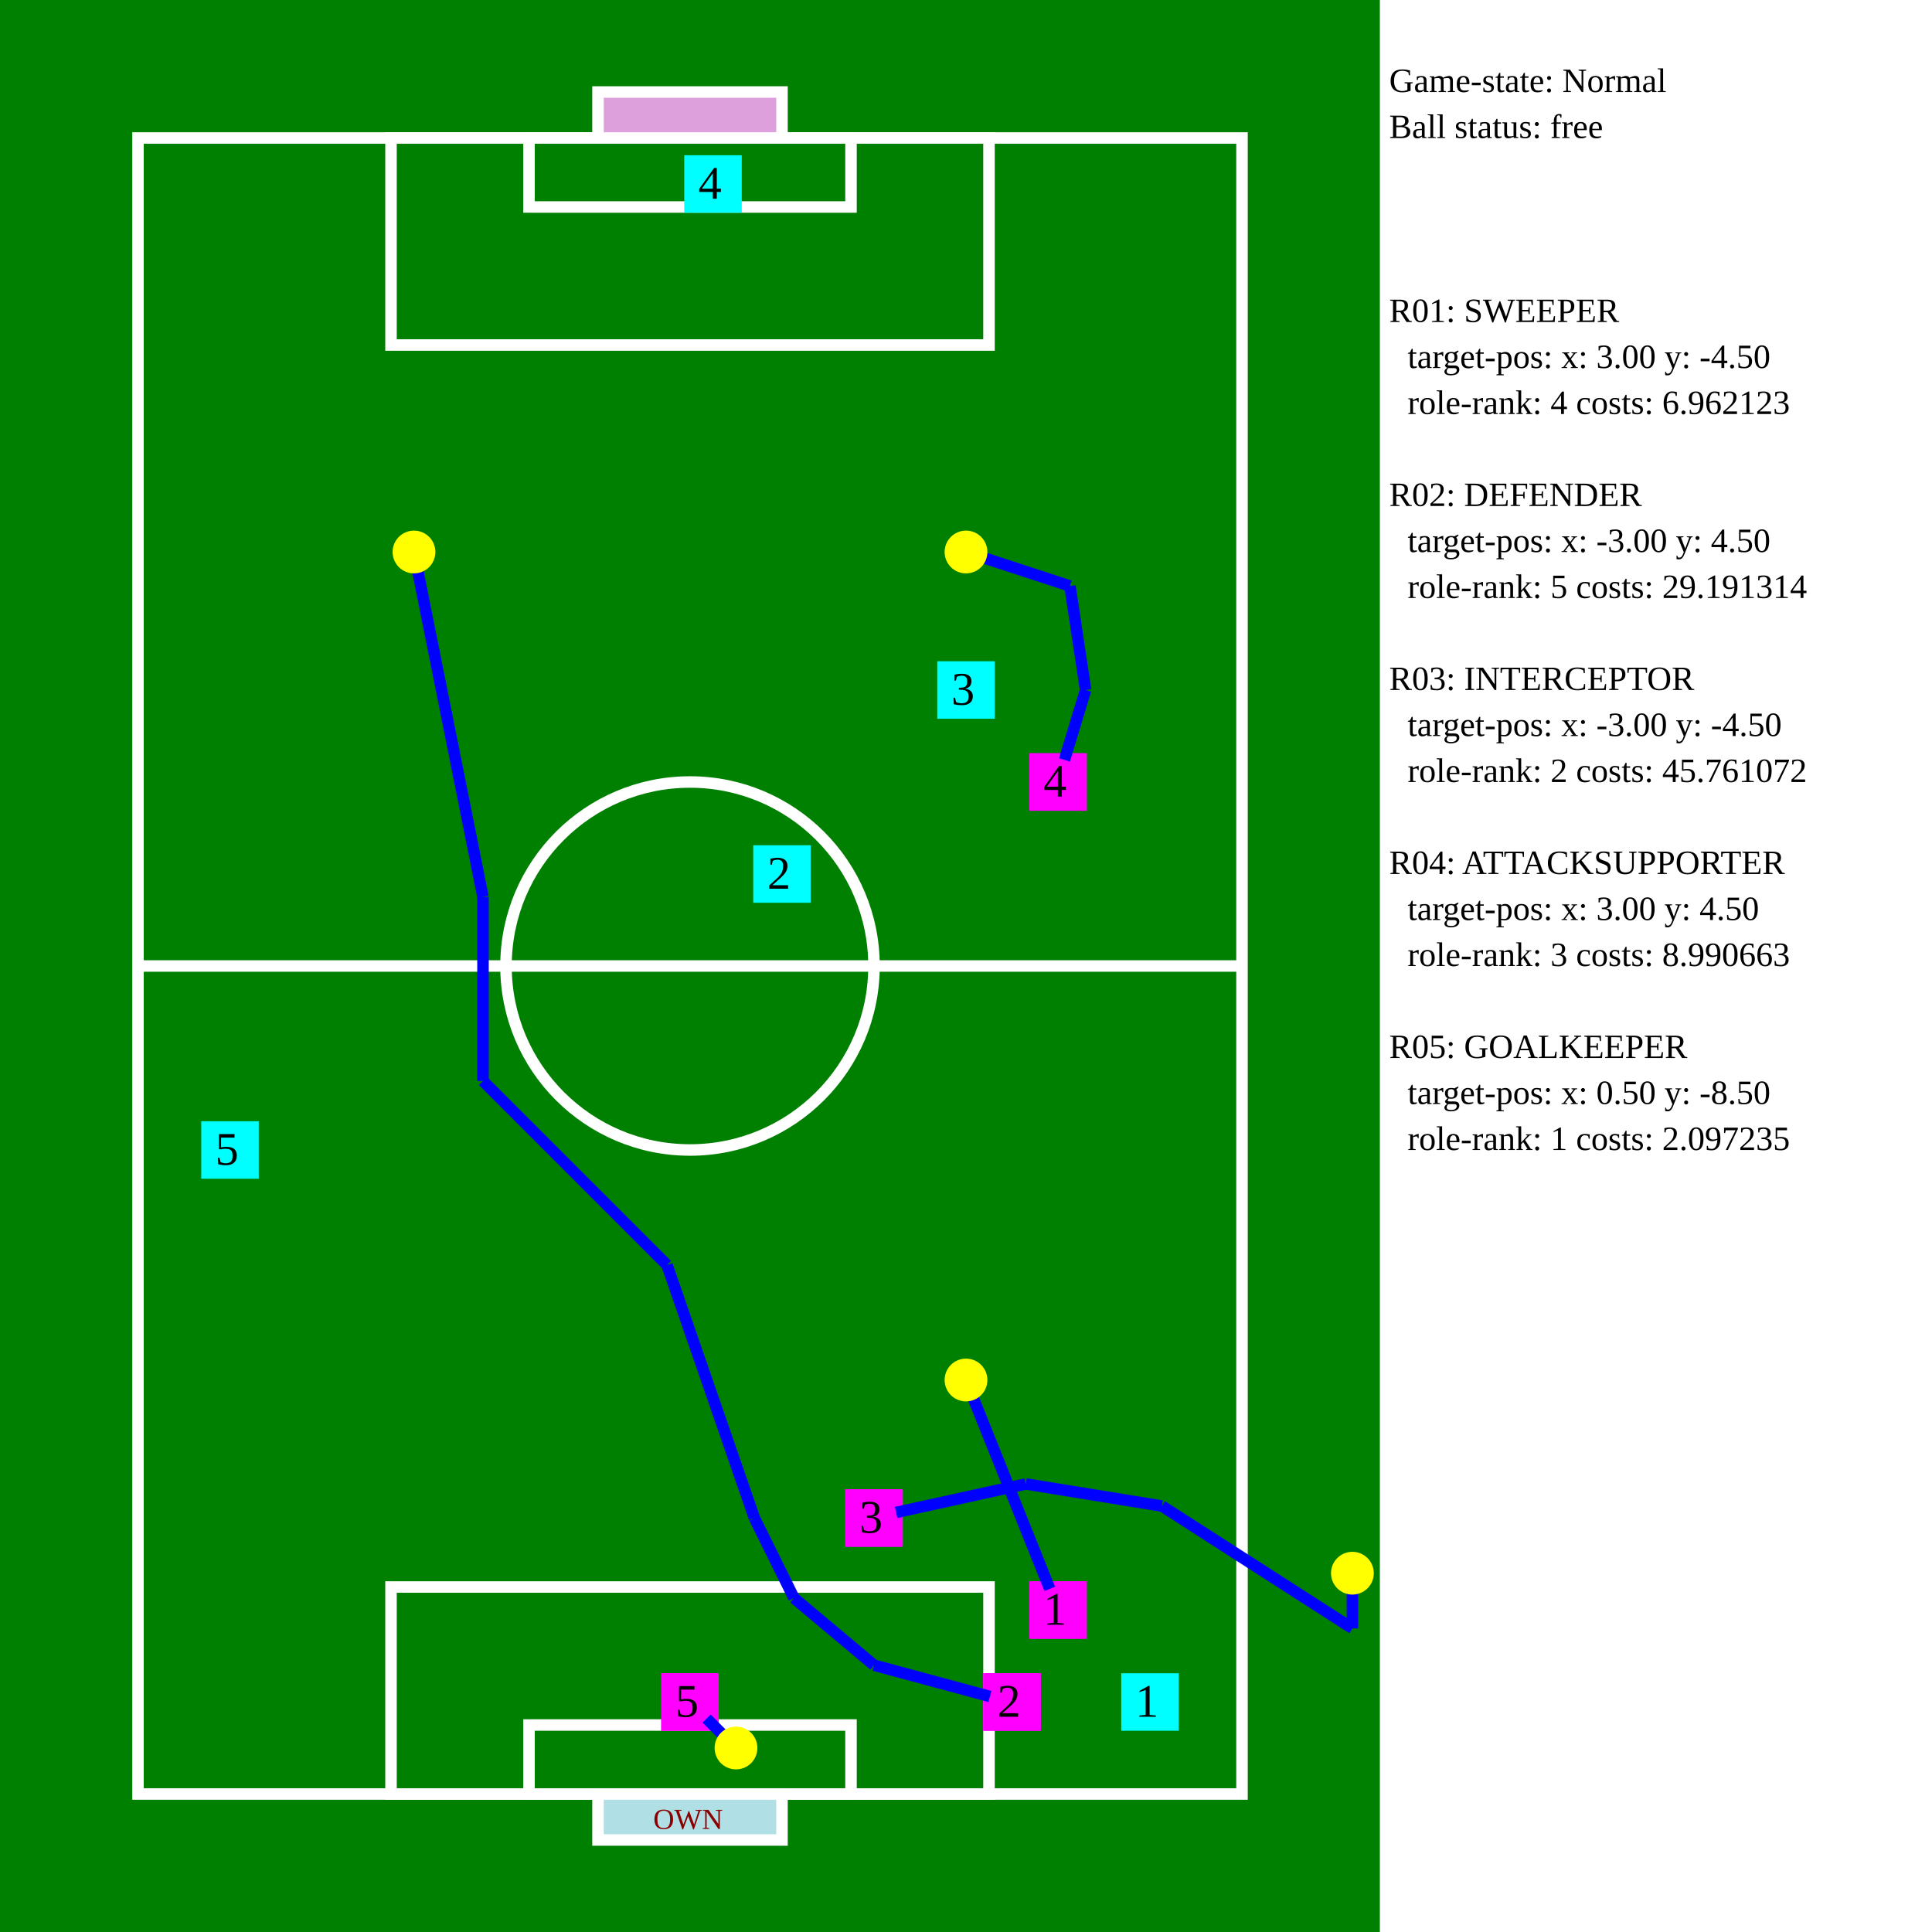
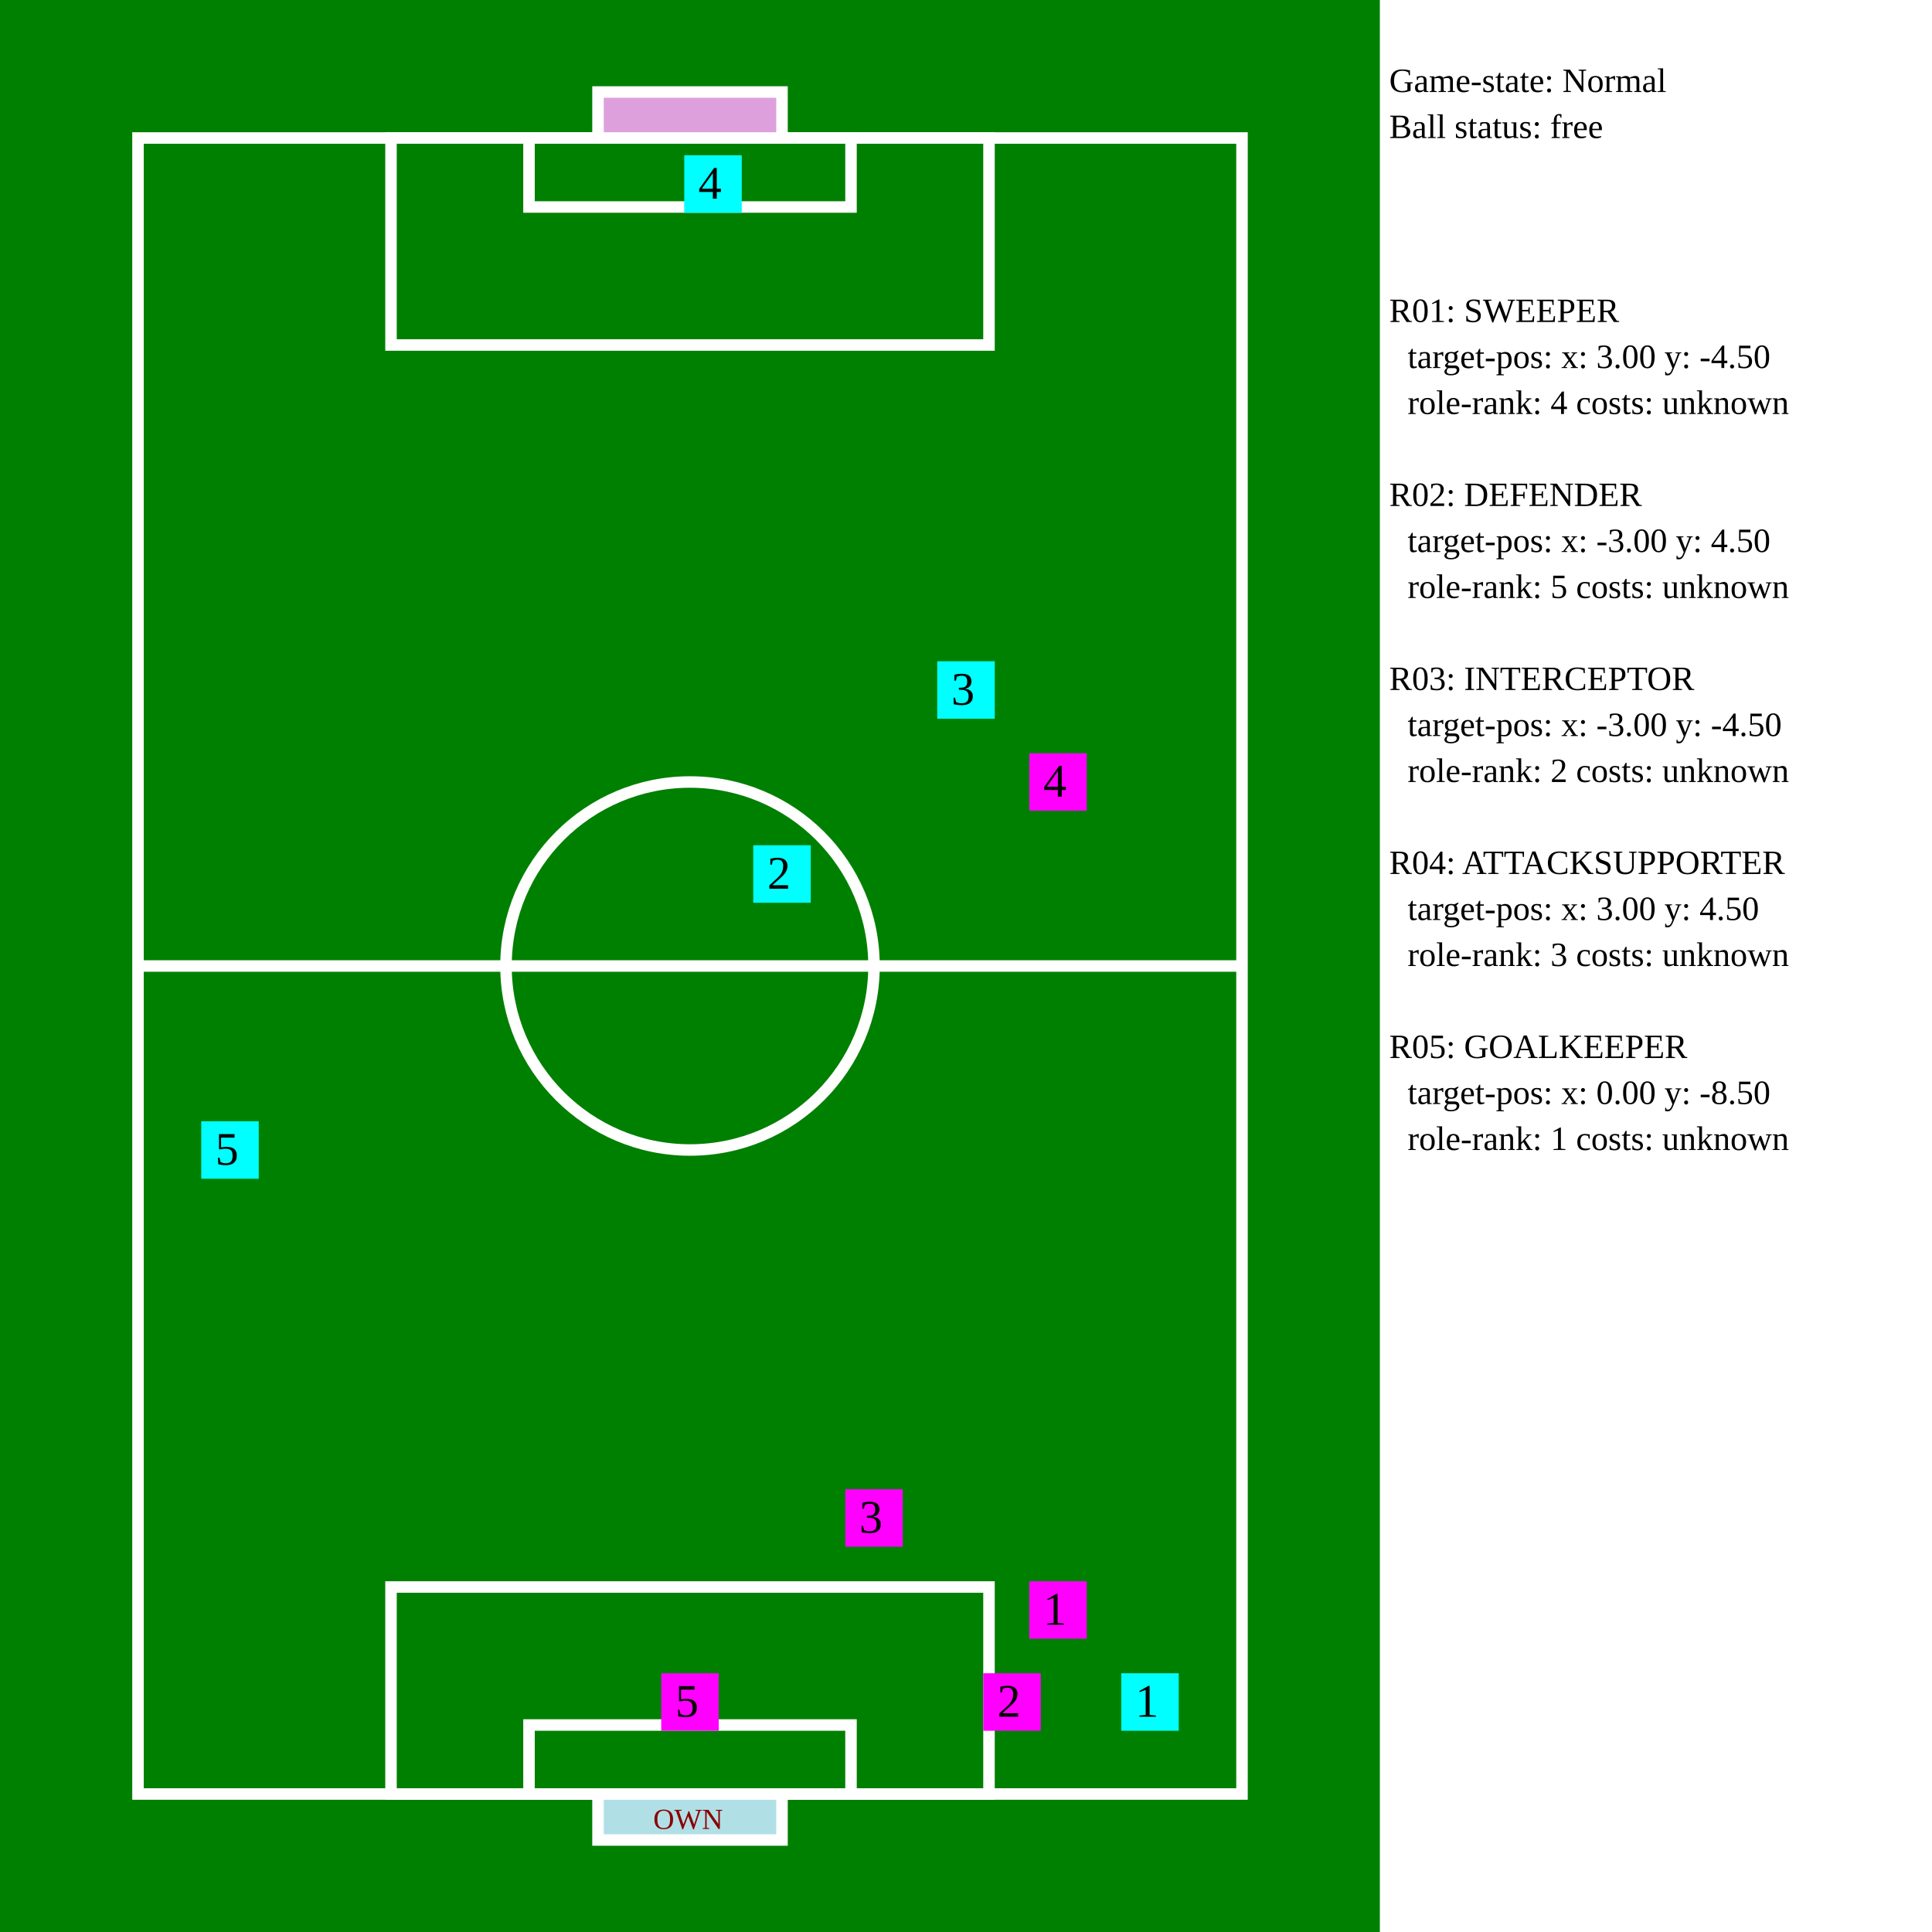
<svg xmlns="http://www.w3.org/2000/svg" width="21.00cm" height="21.00cm" version="1.1">
  <rect x="0cm" y="0cm" width="15.00cm" height="21.00cm" fill="green" stroke-width="0.02cm" />
  <rect x="15.00cm" y="0cm" width="6.00cm" height="21.00cm" fill="white" stroke-width="0.02cm" />
  <text x="15.10cm" y="1.00cm" font-size="14" font-weight-absolute="bold" fill="black">Game-state: Normal</text>
  <text x="15.10cm" y="1.50cm" font-size="14" font-weight-absolute="bold" fill="black">Ball status: free</text>
  <text x="15.10cm" y="3.50cm" font-size="14" font-weight-absolute="bold" fill="black">R01: SWEEPER</text>
  <text x="15.30cm" y="4.00cm" font-size="14" font-weight-absolute="bold" fill="black">target-pos: x: 3.00 y: -4.50</text>
-   <text x="15.30cm" y="4.50cm" font-size="14" font-weight-absolute="bold" fill="black">role-rank: 4 costs: 6.962123</text>
+   <text x="15.30cm" y="4.50cm" font-size="14" font-weight-absolute="bold" fill="black">role-rank: 4 costs: unknown</text>
  <text x="15.10cm" y="5.50cm" font-size="14" font-weight-absolute="bold" fill="black">R02: DEFENDER</text>
  <text x="15.30cm" y="6.00cm" font-size="14" font-weight-absolute="bold" fill="black">target-pos: x: -3.00 y: 4.50</text>
-   <text x="15.30cm" y="6.50cm" font-size="14" font-weight-absolute="bold" fill="black">role-rank: 5 costs: 29.191314</text>
+   <text x="15.30cm" y="6.50cm" font-size="14" font-weight-absolute="bold" fill="black">role-rank: 5 costs: unknown</text>
  <text x="15.10cm" y="7.50cm" font-size="14" font-weight-absolute="bold" fill="black">R03: INTERCEPTOR</text>
  <text x="15.30cm" y="8.00cm" font-size="14" font-weight-absolute="bold" fill="black">target-pos: x: -3.00 y: -4.50</text>
-   <text x="15.30cm" y="8.50cm" font-size="14" font-weight-absolute="bold" fill="black">role-rank: 2 costs: 45.761072</text>
+   <text x="15.30cm" y="8.50cm" font-size="14" font-weight-absolute="bold" fill="black">role-rank: 2 costs: unknown</text>
  <text x="15.10cm" y="9.50cm" font-size="14" font-weight-absolute="bold" fill="black">R04: ATTACKSUPPORTER</text>
  <text x="15.30cm" y="10.00cm" font-size="14" font-weight-absolute="bold" fill="black">target-pos: x: 3.00 y: 4.50</text>
-   <text x="15.30cm" y="10.50cm" font-size="14" font-weight-absolute="bold" fill="black">role-rank: 3 costs: 8.990663</text>
+   <text x="15.30cm" y="10.50cm" font-size="14" font-weight-absolute="bold" fill="black">role-rank: 3 costs: unknown</text>
  <text x="15.10cm" y="11.50cm" font-size="14" font-weight-absolute="bold" fill="black">R05: GOALKEEPER</text>
-   <text x="15.30cm" y="12.00cm" font-size="14" font-weight-absolute="bold" fill="black">target-pos: x: 0.50 y: -8.50</text>
-   <text x="15.30cm" y="12.50cm" font-size="14" font-weight-absolute="bold" fill="black">role-rank: 1 costs: 2.097235</text>
+   <text x="15.30cm" y="12.00cm" font-size="14" font-weight-absolute="bold" fill="black">target-pos: x: 0.00 y: -8.50</text>
+   <text x="15.30cm" y="12.50cm" font-size="14" font-weight-absolute="bold" fill="black">role-rank: 1 costs: unknown</text>
  <rect x="1.50cm" y="1.50cm" width="12.00cm" height="18.00cm" fill="none" stroke="white" stroke-width="0.125cm" />
  <line x1="1.50cm" y1="10.50cm" x2="13.50cm" y2="10.50cm" stroke-width="0.125cm" stroke="white" />
  <circle cx="7.50cm" cy="10.50cm" r="2.00cm" fill="none" stroke="white" stroke-width="0.125cm" />
  <rect x="4.25cm" y="1.50cm" width="6.50cm" height="2.25cm" fill="green" stroke="white" stroke-width="0.125cm" />
  <rect x="4.25cm" y="17.25cm" width="6.50cm" height="2.25cm" fill="green" stroke="white" stroke-width="0.125cm" />
  <rect x="5.75cm" y="1.50cm" width="3.50cm" height="0.75cm" fill="green" stroke="white" stroke-width="0.125cm" />
  <rect x="5.75cm" y="18.75cm" width="3.50cm" height="0.75cm" fill="green" stroke="white" stroke-width="0.125cm" />
  <rect x="6.50cm" y="1.00cm" width="2.00cm" height="0.50cm" fill="plum" stroke="white" stroke-width="0.125cm" />
  <rect x="6.50cm" y="19.50cm" width="2.00cm" height="0.50cm" fill="powderblue" stroke="white" stroke-width="0.125cm" />
  <text x="7.10cm" y="19.88cm" fill="darkred">OWN</text>
  <rect x="12.25cm" y="18.25cm" width="0.50cm" height="0.50cm" fill="cyan" stroke="cyan" stroke-width="0.125cm" />
  <text x="12.34cm" y="18.66cm" font-size="large" font-weight-absolute="bold" fill="black">1</text>
  <rect x="8.25cm" y="9.25cm" width="0.50cm" height="0.50cm" fill="cyan" stroke="cyan" stroke-width="0.125cm" />
  <text x="8.34cm" y="9.66cm" font-size="large" font-weight-absolute="bold" fill="black">2</text>
  <rect x="10.25cm" y="7.25cm" width="0.50cm" height="0.50cm" fill="cyan" stroke="cyan" stroke-width="0.125cm" />
  <text x="10.34cm" y="7.66cm" font-size="large" font-weight-absolute="bold" fill="black">3</text>
  <rect x="7.50cm" y="1.75cm" width="0.50cm" height="0.50cm" fill="cyan" stroke="cyan" stroke-width="0.125cm" />
  <text x="7.59cm" y="2.16cm" font-size="large" font-weight-absolute="bold" fill="black">4</text>
  <rect x="2.25cm" y="12.25cm" width="0.50cm" height="0.50cm" fill="cyan" stroke="cyan" stroke-width="0.125cm" />
  <text x="2.34cm" y="12.66cm" font-size="large" font-weight-absolute="bold" fill="black">5</text>
  <rect x="11.25cm" y="17.25cm" width="0.50cm" height="0.50cm" fill="magenta" stroke="magenta" stroke-width="0.125cm" />
  <rect x="10.75cm" y="18.25cm" width="0.50cm" height="0.50cm" fill="magenta" stroke="magenta" stroke-width="0.125cm" />
  <rect x="9.25cm" y="16.25cm" width="0.50cm" height="0.50cm" fill="magenta" stroke="magenta" stroke-width="0.125cm" />
  <rect x="11.25cm" y="8.25cm" width="0.50cm" height="0.50cm" fill="magenta" stroke="magenta" stroke-width="0.125cm" />
  <rect x="7.25cm" y="18.25cm" width="0.50cm" height="0.50cm" fill="magenta" stroke="magenta" stroke-width="0.125cm" />
-   <rect x="11.25cm" y="17.25cm" width="0.50cm" height="0.50cm" fill="magenta" stroke="magenta" stroke-width="0.125cm" />
-   <line x1="11.41cm" y1="17.27cm" x2="10.50cm" y2="15.00cm" stroke-width="0.125cm" stroke="blue" />
-   <circle cx="10.50cm" cy="15.00cm" r="0.17cm" fill="yellow" stroke="yellow" stroke-width="0.125cm" />
-   <rect x="10.75cm" y="18.25cm" width="0.50cm" height="0.50cm" fill="magenta" stroke="magenta" stroke-width="0.125cm" />
-   <line x1="10.76cm" y1="18.44cm" x2="9.50cm" y2="18.10cm" stroke-width="0.125cm" stroke="blue" />
-   <line x1="9.50cm" y1="18.10cm" x2="8.63cm" y2="17.37cm" stroke-width="0.125cm" stroke="blue" />
-   <line x1="8.63cm" y1="17.37cm" x2="8.20cm" y2="16.50cm" stroke-width="0.125cm" stroke="blue" />
-   <line x1="8.20cm" y1="16.50cm" x2="7.25cm" y2="13.75cm" stroke-width="0.125cm" stroke="blue" />
-   <line x1="7.25cm" y1="13.75cm" x2="5.25cm" y2="11.75cm" stroke-width="0.125cm" stroke="blue" />
-   <line x1="5.25cm" y1="11.75cm" x2="5.25cm" y2="9.75cm" stroke-width="0.125cm" stroke="blue" />
-   <line x1="5.25cm" y1="9.75cm" x2="4.50cm" y2="6.00cm" stroke-width="0.125cm" stroke="blue" />
-   <circle cx="4.50cm" cy="6.00cm" r="0.17cm" fill="yellow" stroke="yellow" stroke-width="0.125cm" />
-   <rect x="9.25cm" y="16.25cm" width="0.50cm" height="0.50cm" fill="magenta" stroke="magenta" stroke-width="0.125cm" />
-   <line x1="9.74cm" y1="16.44cm" x2="11.15cm" y2="16.13cm" stroke-width="0.125cm" stroke="blue" />
-   <line x1="11.15cm" y1="16.13cm" x2="12.63cm" y2="16.37cm" stroke-width="0.125cm" stroke="blue" />
-   <line x1="12.63cm" y1="16.37cm" x2="14.70cm" y2="17.70cm" stroke-width="0.125cm" stroke="blue" />
-   <line x1="14.70cm" y1="17.70cm" x2="14.70cm" y2="17.10cm" stroke-width="0.125cm" stroke="blue" />
-   <circle cx="14.70cm" cy="17.10cm" r="0.17cm" fill="yellow" stroke="yellow" stroke-width="0.125cm" />
-   <rect x="11.25cm" y="8.25cm" width="0.50cm" height="0.50cm" fill="magenta" stroke="magenta" stroke-width="0.125cm" />
-   <line x1="11.57cm" y1="8.26cm" x2="11.80cm" y2="7.50cm" stroke-width="0.125cm" stroke="blue" />
-   <line x1="11.80cm" y1="7.50cm" x2="11.63cm" y2="6.37cm" stroke-width="0.125cm" stroke="blue" />
-   <line x1="11.63cm" y1="6.37cm" x2="10.50cm" y2="6.00cm" stroke-width="0.125cm" stroke="blue" />
-   <circle cx="10.50cm" cy="6.00cm" r="0.17cm" fill="yellow" stroke="yellow" stroke-width="0.125cm" />
-   <rect x="7.25cm" y="18.25cm" width="0.50cm" height="0.50cm" fill="magenta" stroke="magenta" stroke-width="0.125cm" />
-   <line x1="7.68cm" y1="18.68cm" x2="8.00cm" y2="19.00cm" stroke-width="0.125cm" stroke="blue" />
-   <circle cx="8.00cm" cy="19.00cm" r="0.17cm" fill="yellow" stroke="yellow" stroke-width="0.125cm" />
  <text x="11.34cm" y="17.66cm" font-size="large" font-weight-absolute="bold" fill="black">1</text>
  <text x="10.84cm" y="18.66cm" font-size="large" font-weight-absolute="bold" fill="black">2</text>
  <text x="9.34cm" y="16.66cm" font-size="large" font-weight-absolute="bold" fill="black">3</text>
  <text x="11.34cm" y="8.66cm" font-size="large" font-weight-absolute="bold" fill="black">4</text>
  <text x="7.34cm" y="18.66cm" font-size="large" font-weight-absolute="bold" fill="black">5</text>
  <circle cx="22.50cm" cy="18.00cm" r="0.11cm" fill="orange" stroke="orange" stroke-width="0.125cm" />
</svg>
